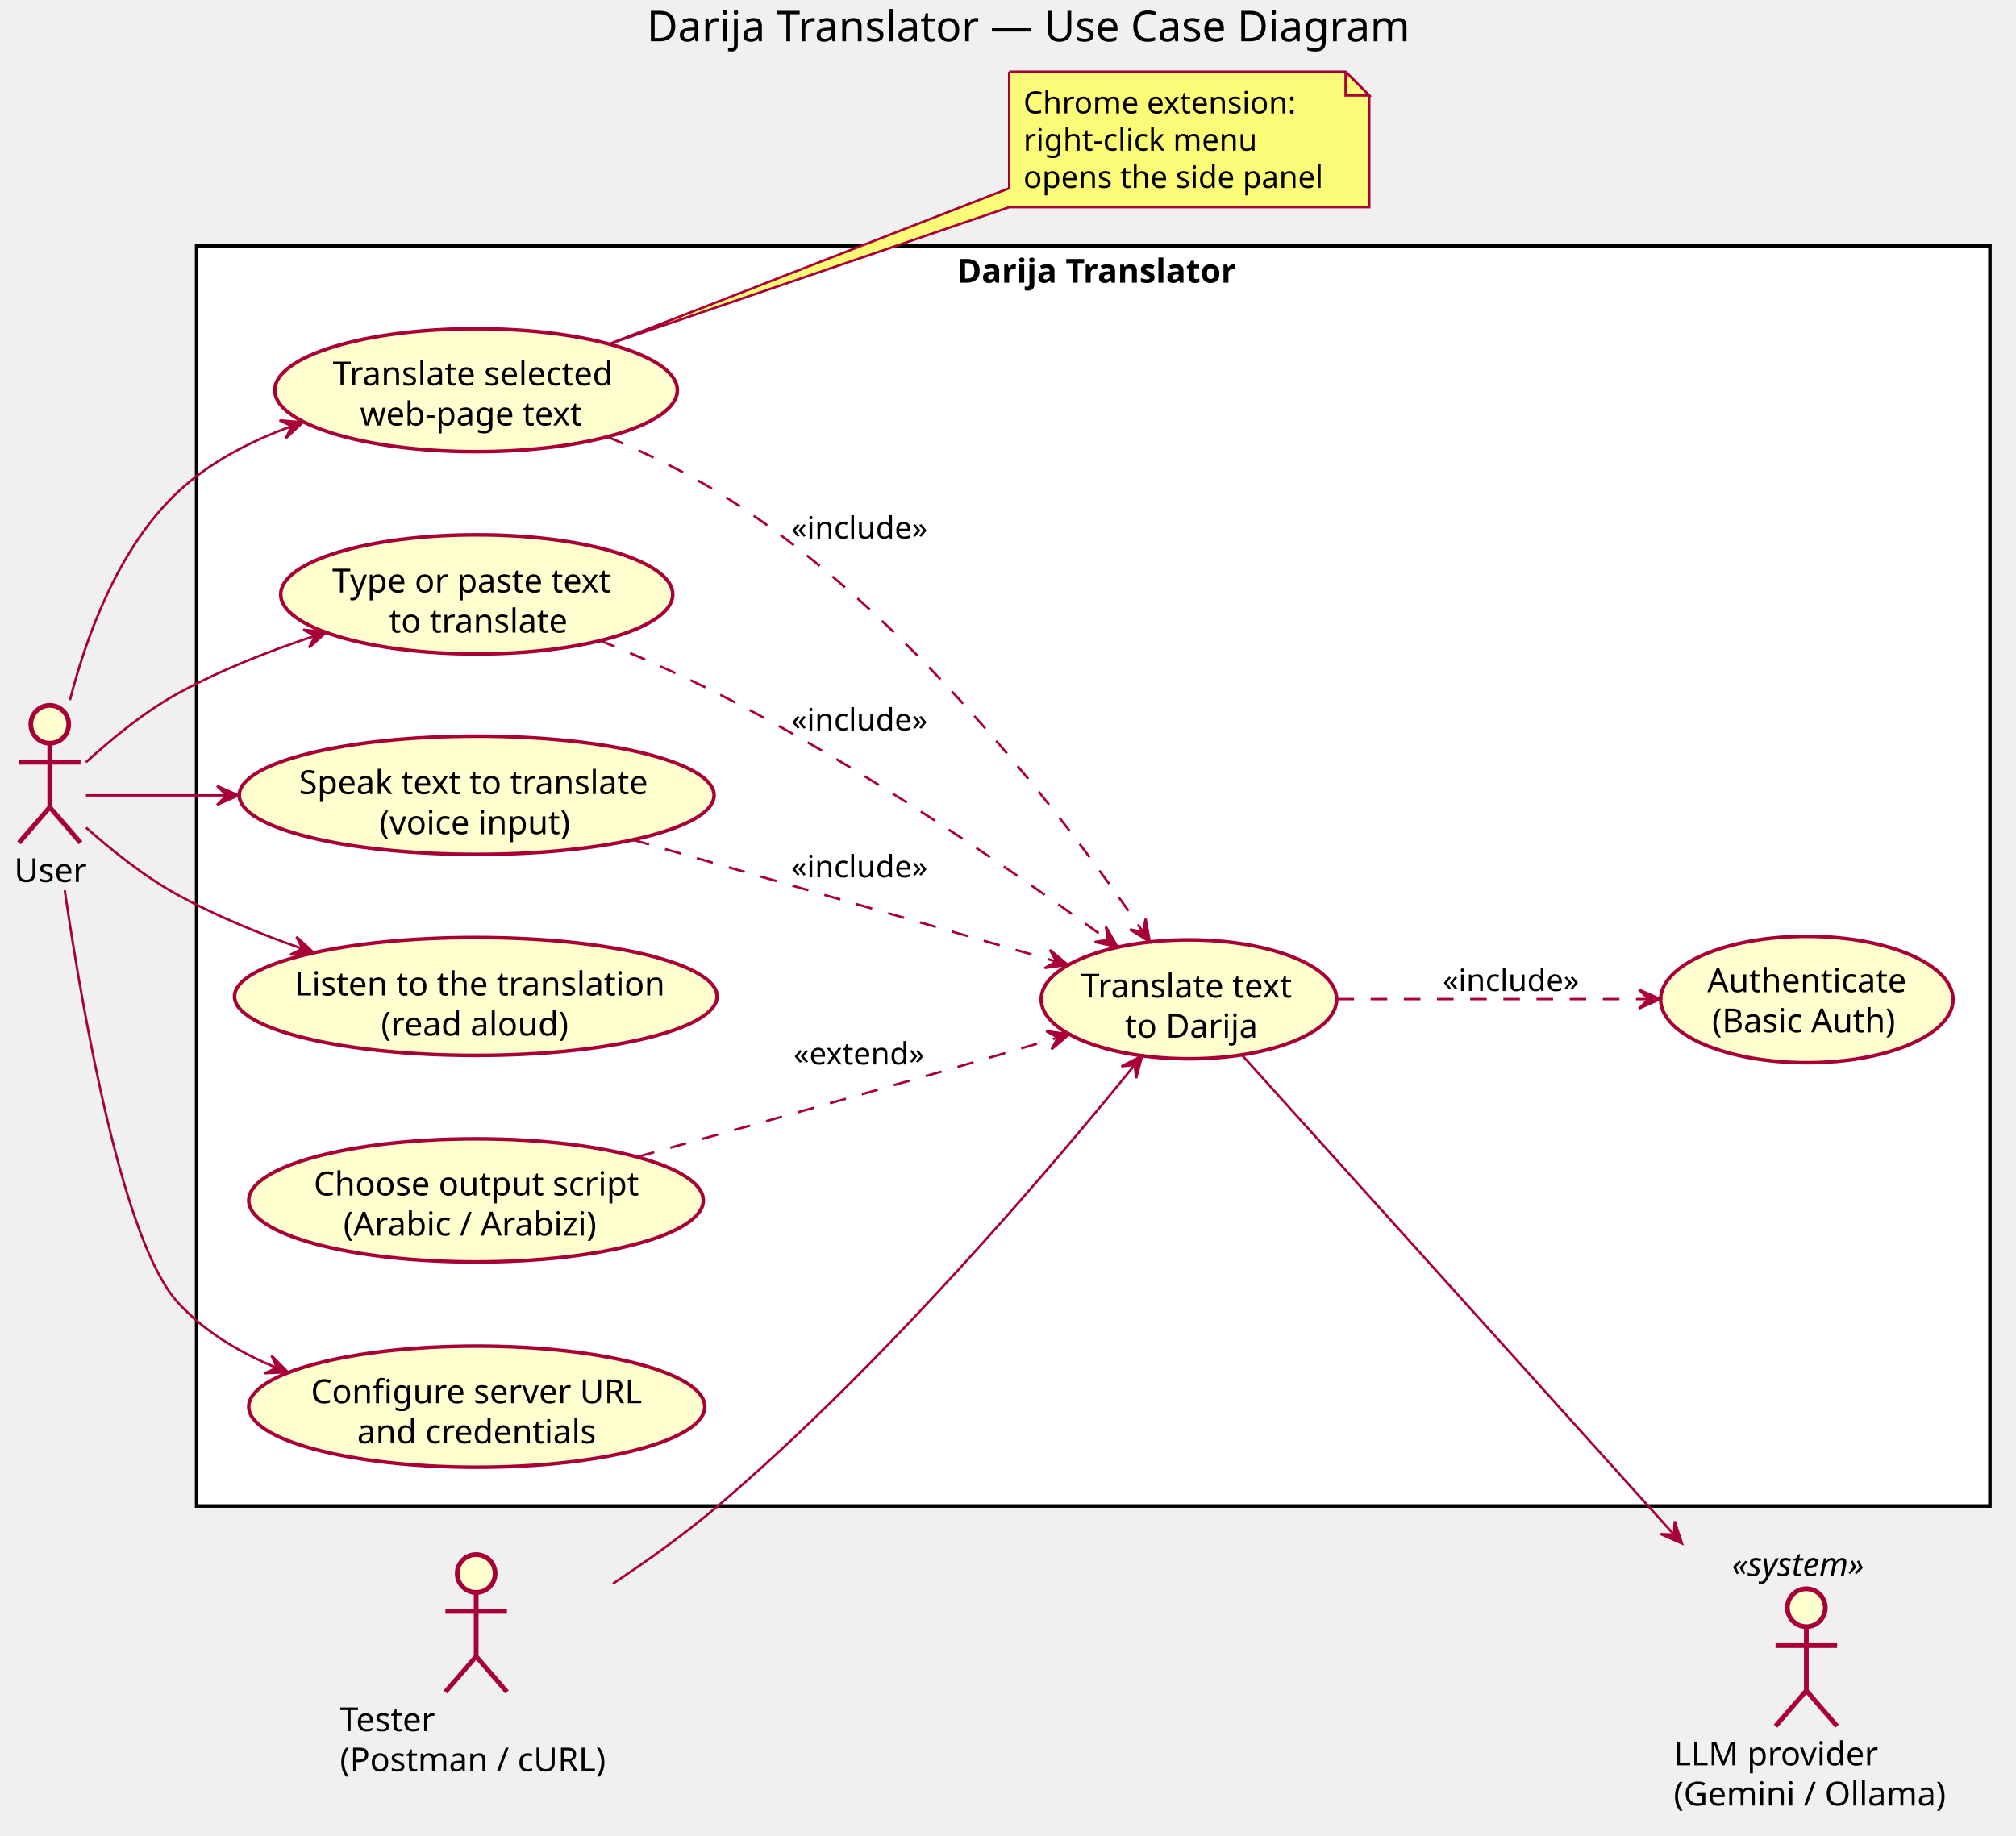
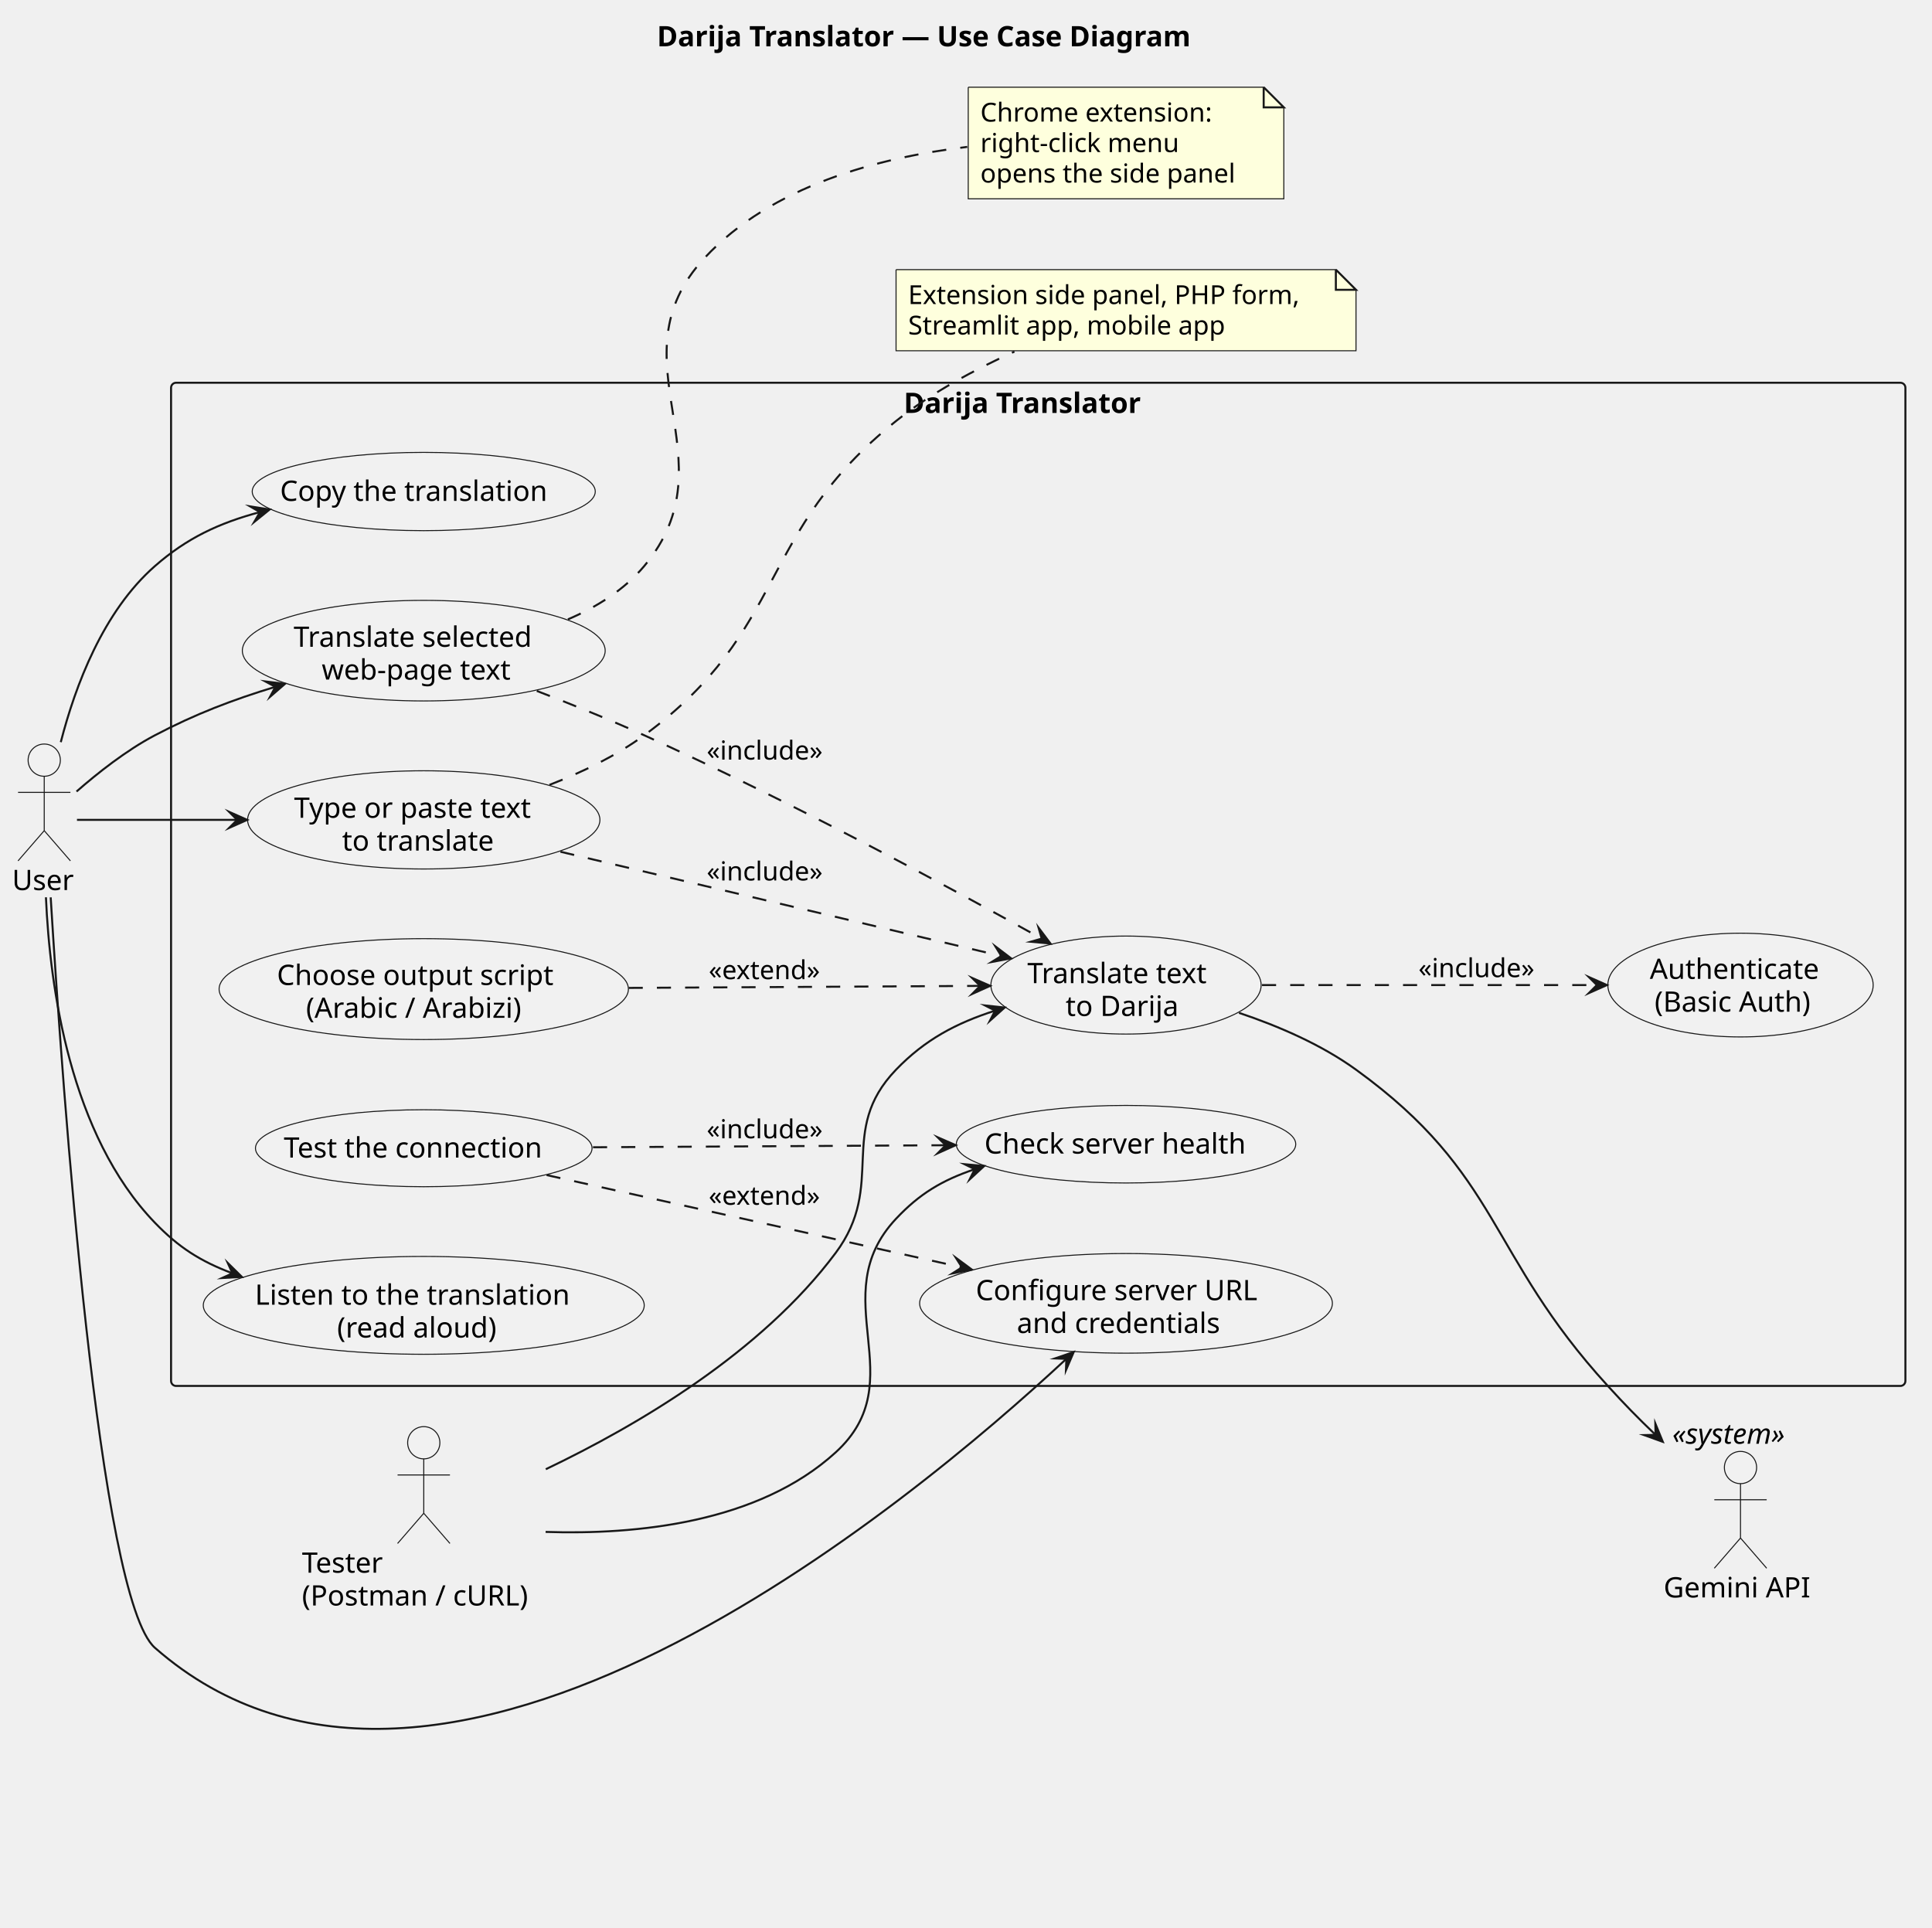
- <svg xmlns="http://www.w3.org/2000/svg" contentScriptType="application/ecmascript" contentStyleType="text/css" height="775px" preserveAspectRatio="none" style="width:851px;height:775px;" version="1.1" viewBox="0 0 851 775" width="851px" zoomAndPan="magnify">
+ <svg xmlns="http://www.w3.org/2000/svg" version="1.1" data-diagram-type="DESCRIPTION" style="width:959px;height:957px;background:#FFFFFF;" width="959px" height="957px" viewBox="0 0 959 957" zoomAndPan="magnify" preserveAspectRatio="none" contentStyleType="text/css">
  <defs />
-   <g>
-     <text fill="#000000" font-family="sans-serif" font-size="18" lengthAdjust="spacingAndGlyphs" textLength="328" x="273" y="17.438">Darija Translator — Use Case Diagram</text>
-     <rect fill="#FFFFFF" height="532" style="stroke: #000000; stroke-width: 1.5;" width="757" x="83" y="103.779" />
-     <text fill="#000000" font-family="sans-serif" font-size="14" font-weight="bold" lengthAdjust="spacingAndGlyphs" textLength="115" x="404" y="119.342">Darija Translator</text>
-     <ellipse cx="501.865" cy="421.881" fill="#FEFECE" rx="62.365" ry="25.101" style="stroke: #A80036; stroke-width: 1.5;" />
-     <text fill="#000000" font-family="sans-serif" font-size="14" lengthAdjust="spacingAndGlyphs" textLength="91" x="456.365" y="421.124">Translate text</text>
-     <text fill="#000000" font-family="sans-serif" font-size="14" lengthAdjust="spacingAndGlyphs" textLength="54" x="474.865" y="438.064">to Darija</text>
-     <ellipse cx="200.963" cy="164.728" fill="#FEFECE" rx="84.963" ry="25.949" style="stroke: #A80036; stroke-width: 1.5;" />
-     <text fill="#000000" font-family="sans-serif" font-size="14" lengthAdjust="spacingAndGlyphs" textLength="121" x="140.463" y="162.685">Translate selected</text>
-     <text fill="#000000" font-family="sans-serif" font-size="14" lengthAdjust="spacingAndGlyphs" textLength="98" x="151.963" y="179.625">web-page text</text>
-     <ellipse cx="201.243" cy="250.924" fill="#FEFECE" rx="82.743" ry="25.144" style="stroke: #A80036; stroke-width: 1.5;" />
-     <text fill="#000000" font-family="sans-serif" font-size="14" lengthAdjust="spacingAndGlyphs" textLength="122" x="140.243" y="250.1">Type or paste text</text>
-     <text fill="#000000" font-family="sans-serif" font-size="14" lengthAdjust="spacingAndGlyphs" textLength="74" x="164.243" y="267.04">to translate</text>
-     <ellipse cx="201.215" cy="335.736" fill="#FEFECE" rx="100.215" ry="24.957" style="stroke: #A80036; stroke-width: 1.5;" />
-     <text fill="#000000" font-family="sans-serif" font-size="14" lengthAdjust="spacingAndGlyphs" textLength="150" x="126.215" y="335.206">Speak text to translate</text>
-     <text fill="#000000" font-family="sans-serif" font-size="14" lengthAdjust="spacingAndGlyphs" textLength="82" x="160.215" y="352.145">(voice input)</text>
-     <ellipse cx="200.851" cy="420.668" fill="#FEFECE" rx="101.851" ry="24.889" style="stroke: #A80036; stroke-width: 1.5;" />
-     <text fill="#000000" font-family="sans-serif" font-size="14" lengthAdjust="spacingAndGlyphs" textLength="153" x="124.351" y="420.245">Listen to the translation</text>
-     <text fill="#000000" font-family="sans-serif" font-size="14" lengthAdjust="spacingAndGlyphs" textLength="80" x="160.851" y="437.184">(read aloud)</text>
-     <ellipse cx="200.944" cy="506.764" fill="#FEFECE" rx="95.944" ry="25.984" style="stroke: #A80036; stroke-width: 1.5;" />
-     <text fill="#000000" font-family="sans-serif" font-size="14" lengthAdjust="spacingAndGlyphs" textLength="137" x="132.444" y="504.668">Choose output script</text>
-     <text fill="#000000" font-family="sans-serif" font-size="14" lengthAdjust="spacingAndGlyphs" textLength="112" x="144.944" y="521.608">(Arabic / Arabizi)</text>
-     <ellipse cx="201.25" cy="593.845" fill="#FEFECE" rx="96.25" ry="25.566" style="stroke: #A80036; stroke-width: 1.5;" />
-     <text fill="#000000" font-family="sans-serif" font-size="14" lengthAdjust="spacingAndGlyphs" textLength="140" x="131.25" y="592.376">Configure server URL</text>
-     <text fill="#000000" font-family="sans-serif" font-size="14" lengthAdjust="spacingAndGlyphs" textLength="101" x="150.75" y="609.315">and credentials</text>
-     <ellipse cx="762.711" cy="421.959" fill="#FEFECE" rx="61.711" ry="26.679" style="stroke: #A80036; stroke-width: 1.5;" />
-     <text fill="#000000" font-family="sans-serif" font-size="14" lengthAdjust="spacingAndGlyphs" textLength="84" x="720.711" y="418.852">Authenticate</text>
-     <text fill="#000000" font-family="sans-serif" font-size="14" lengthAdjust="spacingAndGlyphs" textLength="80" x="722.711" y="435.792">(Basic Auth)</text>
-     <ellipse cx="21" cy="305.779" fill="#FEFECE" rx="8" ry="8" style="stroke: #A80036; stroke-width: 2.0;" />
-     <path d="M21,313.779 L21,340.779 M8,321.779 L34,321.779 M21,340.779 L8,355.779 M21,340.779 L34,355.779 " fill="none" style="stroke: #A80036; stroke-width: 2.0;" />
-     <text fill="#000000" font-family="sans-serif" font-size="14" lengthAdjust="spacingAndGlyphs" textLength="30" x="6" y="372.342">User</text>
-     <ellipse cx="201" cy="664.279" fill="#FEFECE" rx="8" ry="8" style="stroke: #A80036; stroke-width: 2.0;" />
-     <path d="M201,672.279 L201,699.279 M188,680.279 L214,680.279 M201,699.279 L188,714.279 M201,699.279 L214,714.279 " fill="none" style="stroke: #A80036; stroke-width: 2.0;" />
-     <text fill="#000000" font-family="sans-serif" font-size="14" lengthAdjust="spacingAndGlyphs" textLength="42" x="143.5" y="730.842">Tester</text>
-     <text fill="#000000" font-family="sans-serif" font-size="14" lengthAdjust="spacingAndGlyphs" textLength="115" x="143.5" y="747.781">(Postman / cURL)</text>
-     <ellipse cx="762.5" cy="678.719" fill="#FEFECE" rx="8" ry="8" style="stroke: #A80036; stroke-width: 2.0;" />
-     <path d="M762.5,686.719 L762.5,713.719 M749.5,694.719 L775.5,694.719 M762.5,713.719 L749.5,728.719 M762.5,713.719 L775.5,728.719 " fill="none" style="stroke: #A80036; stroke-width: 2.0;" />
-     <text fill="#000000" font-family="sans-serif" font-size="14" lengthAdjust="spacingAndGlyphs" textLength="88" x="706.5" y="745.281">LLM provider</text>
-     <text fill="#000000" font-family="sans-serif" font-size="14" lengthAdjust="spacingAndGlyphs" textLength="112" x="706.5" y="762.221">(Gemini / Ollama)</text>
-     <text fill="#000000" font-family="sans-serif" font-size="14" font-style="italic" lengthAdjust="spacingAndGlyphs" textLength="63" x="731" y="665.342">«system»</text>
-     <path d="M426,30.279 L426,79.468 L257.19,145.209 L426,87.468 L426,87.468 A0,0 0 0 0 426,87.468 L578,87.468 A0,0 0 0 0 578,87.468 L578,40.279 L568,30.279 L426,30.279 A0,0 0 0 0 426,30.279 " fill="#FBFB77" style="stroke: #A80036; stroke-width: 1.0;" />
-     <path d="M568,30.279 L568,40.279 L578,40.279 L568,30.279 " fill="#FBFB77" style="stroke: #A80036; stroke-width: 1.0;" />
-     <text fill="#000000" font-family="sans-serif" font-size="13" lengthAdjust="spacingAndGlyphs" textLength="119" x="432" y="47.873">Chrome extension:</text>
-     <text fill="#000000" font-family="sans-serif" font-size="13" lengthAdjust="spacingAndGlyphs" textLength="100" x="432" y="63.602">right-click menu</text>
-     <text fill="#000000" font-family="sans-serif" font-size="13" lengthAdjust="spacingAndGlyphs" textLength="131" x="432" y="79.332">opens the side panel</text>
-     <path d="M29.52,295.559 C36.73,267.479 50.3,231.009 75,207.779 C88.37,195.199 105.59,186.289 122.94,179.979 " fill="none" id="user-UC_select" style="stroke: #A80036; stroke-width: 1.0;" />
-     <polygon fill="#A80036" points="127.84,178.259,118.024,177.461,123.121,179.913,120.669,185.011,127.84,178.259" style="stroke: #A80036; stroke-width: 1.0;" />
-     <path d="M36.27,321.819 C46.39,312.539 60.67,300.659 75,292.779 C92.94,282.909 113.6,274.819 132.88,268.449 " fill="none" id="user-UC_type" style="stroke: #A80036; stroke-width: 1.0;" />
-     <polygon fill="#A80036" points="137.76,266.869,127.965,265.841,133.004,268.412,130.433,273.451,137.76,266.869" style="stroke: #A80036; stroke-width: 1.0;" />
-     <path d="M36.27,335.779 C49.98,335.779 72.03,335.779 95.58,335.779 " fill="none" id="user-UC_voice" style="stroke: #A80036; stroke-width: 1.0;" />
-     <polygon fill="#A80036" points="100.62,335.779,91.62,331.779,95.62,335.779,91.62,339.779,100.62,335.779" style="stroke: #A80036; stroke-width: 1.0;" />
-     <path d="M36.34,349.369 C46.5,358.409 60.79,369.999 75,377.779 C91.29,386.689 109.76,394.269 127.42,400.459 " fill="none" id="user-UC_listen" style="stroke: #A80036; stroke-width: 1.0;" />
-     <polygon fill="#A80036" points="132.37,402.169,125.163,395.457,127.642,400.541,122.558,403.021,132.37,402.169" style="stroke: #A80036; stroke-width: 1.0;" />
-     <path d="M27.31,375.789 C35.32,430.429 52.03,524.499 75,549.779 C86.22,562.119 101.11,571.009 116.69,577.399 " fill="none" id="user-UC_config" style="stroke: #A80036; stroke-width: 1.0;" />
-     <polygon fill="#A80036" points="121.54,579.299,114.632,572.279,116.888,577.467,111.7,579.723,121.54,579.299" style="stroke: #A80036; stroke-width: 1.0;" />
-     <path d="M258.76,668.549 C273.67,658.649 289.38,647.369 303,635.779 C373.4,575.889 444.11,492.549 478.87,449.689 " fill="none" id="tester-UC_translate" style="stroke: #A80036; stroke-width: 1.0;" />
-     <polygon fill="#A80036" points="482.12,445.669,473.358,450.167,478.983,449.562,479.587,455.187,482.12,445.669" style="stroke: #A80036; stroke-width: 1.0;" />
-     <path d="M256.71,184.529 C272.15,191.039 288.65,198.919 303,207.779 C382.89,257.129 450.97,347.339 482.4,393.269 " fill="none" id="UC_select-UC_translate" style="stroke: #A80036; stroke-width: 1.0; stroke-dasharray: 7.0,7.0;" />
-     <polygon fill="#A80036" points="485.33,397.569,483.582,387.877,482.52,393.433,476.964,392.372,485.33,397.569" style="stroke: #A80036; stroke-width: 1.0;" />
-     <text fill="#000000" font-family="sans-serif" font-size="13" lengthAdjust="spacingAndGlyphs" textLength="61" x="334" y="227.373">«include»</text>
-     <path d="M253.01,270.279 C269.22,276.919 287.07,284.729 303,292.779 C363.94,323.589 429.33,368.859 467.63,396.769 " fill="none" id="UC_type-UC_translate" style="stroke: #A80036; stroke-width: 1.0; stroke-dasharray: 7.0,7.0;" />
-     <polygon fill="#A80036" points="471.71,399.749,466.802,391.211,467.673,396.8,462.083,397.67,471.71,399.749" style="stroke: #A80036; stroke-width: 1.0;" />
-     <text fill="#000000" font-family="sans-serif" font-size="13" lengthAdjust="spacingAndGlyphs" textLength="61" x="334" y="308.373">«include»</text>
-     <path d="M267.25,354.549 C320.68,369.919 395.44,391.419 445.9,405.929 " fill="none" id="UC_voice-UC_translate" style="stroke: #A80036; stroke-width: 1.0; stroke-dasharray: 7.0,7.0;" />
-     <polygon fill="#A80036" points="450.71,407.309,443.173,400.97,445.906,405.923,440.954,408.656,450.71,407.309" style="stroke: #A80036; stroke-width: 1.0;" />
-     <text fill="#000000" font-family="sans-serif" font-size="13" lengthAdjust="spacingAndGlyphs" textLength="61" x="334" y="370.373">«include»</text>
-     <path d="M269.41,488.289 C306.75,477.979 353.99,464.829 396,452.779 C412.39,448.079 430.19,442.869 446.4,438.079 " fill="none" id="UC_script-UC_translate" style="stroke: #A80036; stroke-width: 1.0; stroke-dasharray: 7.0,7.0;" />
-     <polygon fill="#A80036" points="451.37,436.599,441.606,435.306,446.574,438.012,443.868,442.98,451.37,436.599" style="stroke: #A80036; stroke-width: 1.0;" />
-     <text fill="#000000" font-family="sans-serif" font-size="13" lengthAdjust="spacingAndGlyphs" textLength="59" x="335" y="449.373">«extend»</text>
-     <path d="M564.59,421.779 C604.03,421.779 655.19,421.779 695.47,421.779 " fill="none" id="UC_translate-UC_auth" style="stroke: #A80036; stroke-width: 1.0; stroke-dasharray: 7.0,7.0;" />
-     <polygon fill="#A80036" points="700.83,421.779,691.83,417.779,695.83,421.779,691.83,425.779,700.83,421.779" style="stroke: #A80036; stroke-width: 1.0;" />
-     <text fill="#000000" font-family="sans-serif" font-size="13" lengthAdjust="spacingAndGlyphs" textLength="61" x="609" y="418.373">«include»</text>
-     <path d="M524.15,445.269 C563.64,489.109 649.71,584.669 706.62,647.849 " fill="none" id="UC_translate-llm" style="stroke: #A80036; stroke-width: 1.0;" />
-     <polygon fill="#A80036" points="709.99,651.589,706.923,642.23,706.637,647.88,700.988,647.595,709.99,651.589" style="stroke: #A80036; stroke-width: 1.0;" />
+   <g font-family="sans-serif" lengthAdjust="spacing">
+     <g class="title" data-source-line="5">
+       <text x="326.088" y="22.995" fill="#000" font-size="14" textLength="300.624" font-weight="700">Darija Translator — Use Case Diagram</text>
+     </g>
+     <g class="cluster" data-qualified-name="Darija Translator" id="ent0004" data-source-line="11">
+       <rect x="84.91" y="189.997" width="860.89" height="498" fill="none" style="stroke:#181818;stroke-width:1;" rx="2.5" ry="2.5" />
+       <text x="448.578" y="204.992" fill="#000" font-size="14" textLength="133.554" font-weight="700">Darija Translator</text>
+     </g>
+     <g class="entity" data-qualified-name="Darija Translator.UC_translate" id="ent0005" data-source-line="12">
+       <ellipse cx="558.93" cy="489" rx="67.08" ry="24.323" fill="#F1F1F1" style="stroke:#181818;stroke-width:0.5;" />
+       <text x="509.954" y="488.046" fill="#000" font-size="14" textLength="97.952">Translate text</text>
+       <text x="528.941" y="504.343" fill="#000" font-size="14" textLength="59.979">to Darija</text>
+     </g>
+     <g class="entity" data-qualified-name="Darija Translator.UC_select" id="ent0006" data-source-line="13">
+       <ellipse cx="210.343" cy="322.993" rx="90.053" ry="24.966" fill="#F1F1F1" style="stroke:#181818;stroke-width:0.5;" />
+       <text x="145.757" y="321.062" fill="#000" font-size="14" textLength="129.172">Translate selected</text>
+       <text x="159.696" y="337.359" fill="#000" font-size="14" textLength="101.295">web-page text</text>
+     </g>
+     <g class="entity" data-qualified-name="Darija Translator.UC_type" id="ent0007" data-source-line="14">
+       <ellipse cx="210.34" cy="406.996" rx="87.45" ry="24.379" fill="#F1F1F1" style="stroke:#181818;stroke-width:0.5;" />
+       <text x="145.966" y="405.955" fill="#000" font-size="14" textLength="128.748">Type or paste text</text>
+       <text x="169.807" y="422.252" fill="#000" font-size="14" textLength="81.067">to translate</text>
+     </g>
+     <g class="entity" data-qualified-name="Darija Translator.UC_listen" id="ent0008" data-source-line="15">
+       <ellipse cx="210.344" cy="647.994" rx="109.434" ry="24.287" fill="#F1F1F1" style="stroke:#181818;stroke-width:0.5;" />
+       <text x="126.536" y="647.669" fill="#000" font-size="14" textLength="167.617">Listen to the translation</text>
+       <text x="167.343" y="663.966" fill="#000" font-size="14" textLength="86.003">(read aloud)</text>
+     </g>
+     <g class="entity" data-qualified-name="Darija Translator.UC_copy" id="ent0009" data-source-line="16">
+       <ellipse cx="210.338" cy="243.997" rx="85.148" ry="19.43" fill="#F1F1F1" style="stroke:#181818;stroke-width:0.5;" />
+       <text x="139.005" y="248.645" fill="#000" font-size="14" textLength="142.666">Copy the translation</text>
+     </g>
+     <g class="entity" data-qualified-name="Darija Translator.UC_script" id="ent0010" data-source-line="17">
+       <ellipse cx="210.341" cy="490.998" rx="101.581" ry="25.042" fill="#F1F1F1" style="stroke:#181818;stroke-width:0.5;" />
+       <text x="137.453" y="488.955" fill="#000" font-size="14" textLength="145.776">Choose output script</text>
+       <text x="151.915" y="505.252" fill="#000" font-size="14" textLength="116.854">(Arabic / Arabizi)</text>
+     </g>
+     <g class="entity" data-qualified-name="Darija Translator.UC_config" id="ent0011" data-source-line="18">
+       <ellipse cx="558.928" cy="646.997" rx="102.438" ry="24.73" fill="#F1F1F1" style="stroke:#181818;stroke-width:0.5;" />
+       <text x="484.352" y="645.42" fill="#000" font-size="14" textLength="149.153">Configure server URL</text>
+       <text x="504.743" y="661.717" fill="#000" font-size="14" textLength="108.37">and credentials</text>
+     </g>
+     <g class="entity" data-qualified-name="Darija Translator.UC_test" id="ent0012" data-source-line="19">
+       <ellipse cx="210.345" cy="569.996" rx="83.545" ry="19.109" fill="#F1F1F1" style="stroke:#181818;stroke-width:0.5;" />
+       <text x="140.864" y="574.644" fill="#000" font-size="14" textLength="138.961">Test the connection</text>
+     </g>
+     <g class="entity" data-qualified-name="Darija Translator.UC_auth" id="ent0013" data-source-line="20">
+       <ellipse cx="863.948" cy="488.997" rx="65.858" ry="25.75" fill="#F1F1F1" style="stroke:#181818;stroke-width:0.5;" />
+       <text x="818.92" y="485.92" fill="#000" font-size="14" textLength="90.057">Authenticate</text>
+       <text x="821.323" y="502.217" fill="#000" font-size="14" textLength="85.251">(Basic Auth)</text>
+     </g>
+     <g class="entity" data-qualified-name="Darija Translator.UC_health" id="ent0014" data-source-line="21">
+       <ellipse cx="558.933" cy="567.998" rx="84.253" ry="19.251" fill="#F1F1F1" style="stroke:#181818;stroke-width:0.5;" />
+       <text x="488.633" y="572.646" fill="#000" font-size="14" textLength="140.602">Check server health</text>
+     </g>
+     <g class="entity" data-qualified-name="user" id="ent0001" data-source-line="7">
+       <ellipse cx="21.955" cy="377.347" rx="8" ry="8" fill="#F1F1F1" style="stroke:#181818;stroke-width:0.5;" />
+       <path d="M21.955,385.347 L21.955,412.347 M8.955,393.347 L34.955,393.347 M21.955,412.347 L8.955,427.347 M21.955,412.347 L34.955,427.347" style="stroke:#181818;stroke-width:0.5;" fill="none" />
+       <text x="6" y="441.842" fill="#000" font-size="14" textLength="31.91">User</text>
+     </g>
+     <g class="entity" data-qualified-name="tester" id="ent0002" data-source-line="8">
+       <ellipse cx="210.347" cy="716.197" rx="8" ry="8" fill="#F1F1F1" style="stroke:#181818;stroke-width:0.5;" />
+       <path d="M210.347,724.197 L210.347,751.197 M197.347,732.197 L223.347,732.197 M210.347,751.197 L197.347,766.197 M210.347,751.197 L223.347,766.197" style="stroke:#181818;stroke-width:0.5;" fill="none" />
+       <text x="149.9" y="780.692" fill="#000" font-size="14" textLength="44.317">Tester</text>
+       <text x="149.9" y="796.989" fill="#000" font-size="14" textLength="120.894">(Postman / cURL)</text>
+     </g>
+     <g class="entity" data-qualified-name="llm" id="ent0003" data-source-line="9">
+       <ellipse cx="863.945" cy="728.494" rx="8" ry="8" fill="#F1F1F1" style="stroke:#181818;stroke-width:0.5;" />
+       <path d="M863.945,736.494 L863.945,763.494 M850.945,744.494 L876.945,744.494 M863.945,763.494 L850.945,778.494 M863.945,763.494 L876.945,778.494" style="stroke:#181818;stroke-width:0.5;" fill="none" />
+       <text x="825.77" y="792.989" fill="#000" font-size="14" textLength="76.351">Gemini API</text>
+       <text x="830.073" y="716.692" fill="#000" font-size="14" textLength="67.744" font-style="italic">«system»</text>
+     </g>
+     <g class="entity" data-qualified-name="GMN29" id="ent0030" data-source-line="41">
+       <path d="M480.61,43.297 L480.61,98.695 L637.259,98.695 L637.259,53.297 L627.259,43.297 L480.61,43.297" style="stroke:#181818;stroke-width:0.5;" fill="#FEFFDD" />
+       <path d="M627.259,43.297 L627.259,53.297 L637.259,53.297 L627.259,43.297" style="stroke:#181818;stroke-width:1;" fill="#FEFFDD" />
+       <text x="486.61" y="60.364" fill="#000" font-size="13" textLength="123.392">Chrome extension:</text>
+       <text x="486.61" y="75.497" fill="#000" font-size="13" textLength="105.555">right-click menu</text>
+       <text x="486.61" y="90.629" fill="#000" font-size="13" textLength="135.649">opens the side panel</text>
+     </g>
+     <g class="entity" data-qualified-name="GMN32" id="ent0033" data-source-line="47">
+       <path d="M444.78,133.857 L444.78,174.122 L673.088,174.122 L673.088,143.857 L663.088,133.857 L444.78,133.857" style="stroke:#181818;stroke-width:0.5;" fill="#FEFFDD" />
+       <path d="M663.088,133.857 L663.088,143.857 L673.088,143.857 L663.088,133.857" style="stroke:#181818;stroke-width:1;" fill="#FEFFDD" />
+       <text x="450.78" y="150.924" fill="#000" font-size="13" textLength="207.308">Extension side panel, PHP form,</text>
+       <text x="450.78" y="166.057" fill="#000" font-size="13" textLength="169.203">Streamlit app, mobile app</text>
+     </g>
+     <g class="link" data-entity-1="ent0001" data-entity-2="ent0006" id="lnk15" data-source-line="24" data-link-type="dependency">
+       <path d="M37.99,392.917 C48.29,383.897 62.62,372.507 76.91,364.997 C96.98,354.437 115.377,347.424 136.687,340.934" style="stroke:#181818;stroke-width:1;" fill="none" id="user-to-UC_select" />
+       <polygon points="141.47,339.477,131.695,338.272,136.687,340.934,134.026,345.925,141.47,339.477" fill="#181818" style="stroke:#181818;stroke-width:1;stroke-linejoin:miter;stroke-miterlimit:10;" />
+     </g>
+     <g class="link" data-entity-1="ent0001" data-entity-2="ent0007" id="lnk16" data-source-line="25" data-link-type="dependency">
+       <path d="M38.21,406.997 C56.99,406.997 85.38,406.997 117.71,406.997" style="stroke:#181818;stroke-width:1;" fill="none" id="user-to-UC_type" />
+       <polygon points="122.71,406.997,113.71,402.997,117.71,406.997,113.71,410.997,122.71,406.997" fill="#181818" style="stroke:#181818;stroke-width:1;stroke-linejoin:miter;stroke-miterlimit:10;" />
+     </g>
+     <g class="link" data-entity-1="ent0001" data-entity-2="ent0008" id="lnk17" data-source-line="26" data-link-type="dependency">
+       <path d="M22.8,445.427 C24.73,490.087 34.73,563.237 76.91,606.997 C88.69,619.207 99.342,626.042 115.382,632.092" style="stroke:#181818;stroke-width:1;" fill="none" id="user-to-UC_listen" />
+       <polygon points="120.06,633.857,113.051,626.938,115.382,632.092,110.227,634.423,120.06,633.857" fill="#181818" style="stroke:#181818;stroke-width:1;stroke-linejoin:miter;stroke-miterlimit:10;" />
+     </g>
+     <g class="link" data-entity-1="ent0001" data-entity-2="ent0009" id="lnk18" data-source-line="27" data-link-type="dependency">
+       <path d="M30.17,368.417 C37.38,340.357 51.22,303.487 76.91,280.997 C92.8,267.077 108.701,259.652 129.031,254.202" style="stroke:#181818;stroke-width:1;" fill="none" id="user-to-UC_copy" />
+       <polygon points="133.86,252.907,124.131,251.374,129.031,254.202,126.203,259.101,133.86,252.907" fill="#181818" style="stroke:#181818;stroke-width:1;stroke-linejoin:miter;stroke-miterlimit:10;" />
+     </g>
+     <g class="link" data-entity-1="ent0001" data-entity-2="ent0011" id="lnk19" data-source-line="28" data-link-type="dependency">
+       <path d="M25.16,445.457 C31.13,542.927 49.08,793.577 76.91,817.997 C218.32,942.057 452.239,746.253 529.319,674.543" style="stroke:#181818;stroke-width:1;" fill="none" id="user-to-UC_config" />
+       <polygon points="532.98,671.137,523.666,674.339,529.319,674.543,529.115,680.196,532.98,671.137" fill="#181818" style="stroke:#181818;stroke-width:1;stroke-linejoin:miter;stroke-miterlimit:10;" />
+     </g>
+     <g class="link" data-entity-1="ent0002" data-entity-2="ent0005" id="lnk20" data-source-line="29" data-link-type="dependency">
+       <path d="M270.92,729.337 C316.6,707.507 377.89,671.427 414.78,621.997 C440.25,587.857 415.23,561.657 444.78,530.997 C459.17,516.057 474.601,507.92 493.941,501.69" style="stroke:#181818;stroke-width:1;" fill="none" id="tester-to-UC_translate" />
+       <polygon points="498.7,500.157,488.907,499.109,493.941,501.69,491.36,506.724,498.7,500.157" fill="#181818" style="stroke:#181818;stroke-width:1;stroke-linejoin:miter;stroke-miterlimit:10;" />
+     </g>
+     <g class="link" data-entity-1="ent0002" data-entity-2="ent0014" id="lnk21" data-source-line="30" data-link-type="dependency">
+       <path d="M270.83,760.457 C315.85,761.937 376.31,756.067 414.78,720.997 C454.13,685.117 408.33,643.817 444.78,604.997 C456.45,592.567 467.614,585.9 483.804,580.42" style="stroke:#181818;stroke-width:1;" fill="none" id="tester-to-UC_health" />
+       <polygon points="488.54,578.817,478.733,577.914,483.804,580.42,481.298,585.491,488.54,578.817" fill="#181818" style="stroke:#181818;stroke-width:1;stroke-linejoin:miter;stroke-miterlimit:10;" />
+     </g>
+     <g class="link" data-entity-1="ent0006" data-entity-2="ent0005" id="lnk22" data-source-line="32" data-link-type="dependency">
+       <path d="M266.44,342.977 C283.68,349.597 302.67,357.257 319.78,364.997 C392.83,398.037 470.861,440.225 517.061,465.945" style="stroke:#181818;stroke-width:1;stroke-dasharray:7,7;" fill="none" id="UC_select-to-UC_translate" />
+       <polygon points="521.43,468.377,515.512,460.504,517.061,465.945,511.621,467.494,521.43,468.377" fill="#181818" style="stroke:#181818;stroke-width:1;stroke-linejoin:miter;stroke-miterlimit:10;" />
+       <text x="350.78" y="377.064" fill="#000" font-size="13" textLength="63.007">«include»</text>
+     </g>
+     <g class="link" data-entity-1="ent0007" data-entity-2="ent0005" id="lnk23" data-source-line="33" data-link-type="dependency">
+       <path d="M278.17,422.807 C343.18,438.187 435.964,460.136 497.034,474.586" style="stroke:#181818;stroke-width:1;stroke-dasharray:7,7;" fill="none" id="UC_type-to-UC_translate" />
+       <polygon points="501.9,475.737,494.063,469.772,497.034,474.586,492.221,477.557,501.9,475.737" fill="#181818" style="stroke:#181818;stroke-width:1;stroke-linejoin:miter;stroke-miterlimit:10;" />
+       <text x="350.78" y="437.064" fill="#000" font-size="13" textLength="63.007">«include»</text>
+     </g>
+     <g class="link" data-entity-1="ent0010" data-entity-2="ent0005" id="lnk24" data-source-line="34" data-link-type="dependency">
+       <path d="M312.06,490.407 C369.82,490.077 435.71,489.695 486.51,489.405" style="stroke:#181818;stroke-width:1;stroke-dasharray:7,7;" fill="none" id="UC_script-to-UC_translate" />
+       <polygon points="491.51,489.377,482.487,485.428,486.51,489.405,482.533,493.428,491.51,489.377" fill="#181818" style="stroke:#181818;stroke-width:1;stroke-linejoin:miter;stroke-miterlimit:10;" />
+       <text x="351.78" y="486.064" fill="#000" font-size="13" textLength="61.185">«extend»</text>
+     </g>
+     <g class="link" data-entity-1="ent0012" data-entity-2="ent0011" id="lnk25" data-source-line="35" data-link-type="dependency">
+       <path d="M271.32,583.317 C329.83,596.317 414.149,615.053 477.489,629.123" style="stroke:#181818;stroke-width:1;stroke-dasharray:7,7;" fill="none" id="UC_test-to-UC_config" />
+       <polygon points="482.37,630.207,474.452,624.35,477.489,629.123,472.717,632.16,482.37,630.207" fill="#181818" style="stroke:#181818;stroke-width:1;stroke-linejoin:miter;stroke-miterlimit:10;" />
+       <text x="351.78" y="598.064" fill="#000" font-size="13" textLength="61.185">«extend»</text>
+     </g>
+     <g class="link" data-entity-1="ent0012" data-entity-2="ent0014" id="lnk26" data-source-line="36" data-link-type="dependency">
+       <path d="M294.36,569.517 C348.83,569.197 414.82,568.815 469.39,568.505" style="stroke:#181818;stroke-width:1;stroke-dasharray:7,7;" fill="none" id="UC_test-to-UC_health" />
+       <polygon points="474.39,568.477,465.367,564.528,469.39,568.505,465.413,572.528,474.39,568.477" fill="#181818" style="stroke:#181818;stroke-width:1;stroke-linejoin:miter;stroke-miterlimit:10;" />
+       <text x="350.78" y="565.064" fill="#000" font-size="13" textLength="63.007">«include»</text>
+     </g>
+     <g class="link" data-entity-1="ent0005" data-entity-2="ent0013" id="lnk27" data-source-line="37" data-link-type="dependency">
+       <path d="M626.43,488.997 C677.3,488.997 742.07,488.997 792.64,488.997" style="stroke:#181818;stroke-width:1;stroke-dasharray:7,7;" fill="none" id="UC_translate-to-UC_auth" />
+       <polygon points="797.64,488.997,788.64,484.997,792.64,488.997,788.64,492.997,797.64,488.997" fill="#181818" style="stroke:#181818;stroke-width:1;stroke-linejoin:miter;stroke-miterlimit:10;" />
+       <text x="704.09" y="485.064" fill="#000" font-size="13" textLength="63.007">«include»</text>
+     </g>
+     <g class="link" data-entity-1="ent0005" data-entity-2="ent0003" id="lnk28" data-source-line="38" data-link-type="dependency">
+       <path d="M615.01,502.787 C634.51,509.327 655.86,518.517 673.09,530.997 C745.32,583.317 737.93,622.137 798.09,687.997 C806.6,697.307 812.603,703.475 821.783,712.285" style="stroke:#181818;stroke-width:1;" fill="none" id="UC_translate-to-llm" />
+       <polygon points="825.39,715.747,821.666,706.629,821.783,712.285,816.127,712.401,825.39,715.747" fill="#181818" style="stroke:#181818;stroke-width:1;stroke-linejoin:miter;stroke-miterlimit:10;" />
+     </g>
+     <g class="link" data-entity-1="ent0006" data-entity-2="ent0030" id="lnk31" data-source-line="41" data-link-type="association">
+       <path d="M281.89,307.467 C296.19,301.347 309.86,292.827 319.78,280.997 C364.28,227.877 302.62,178.767 349.78,127.997 C382.87,92.377 435.88,78.217 480.13,72.917" style="stroke:#181818;stroke-width:1;stroke-dasharray:7,7;" fill="none" id="UC_select-GMN29" />
+     </g>
+     <g class="link" data-entity-1="ent0007" data-entity-2="ent0033" id="lnk34" data-source-line="47" data-link-type="association">
+       <path d="M272.76,389.607 C288.94,383.367 305.77,375.257 319.78,364.997 C391.44,312.477 375.35,264.437 444.78,208.997 C462.27,195.027 483.9,183.417 503.54,174.537" style="stroke:#181818;stroke-width:1;stroke-dasharray:7,7;" fill="none" id="UC_type-GMN32" />
+     </g>
  </g>
</svg>
